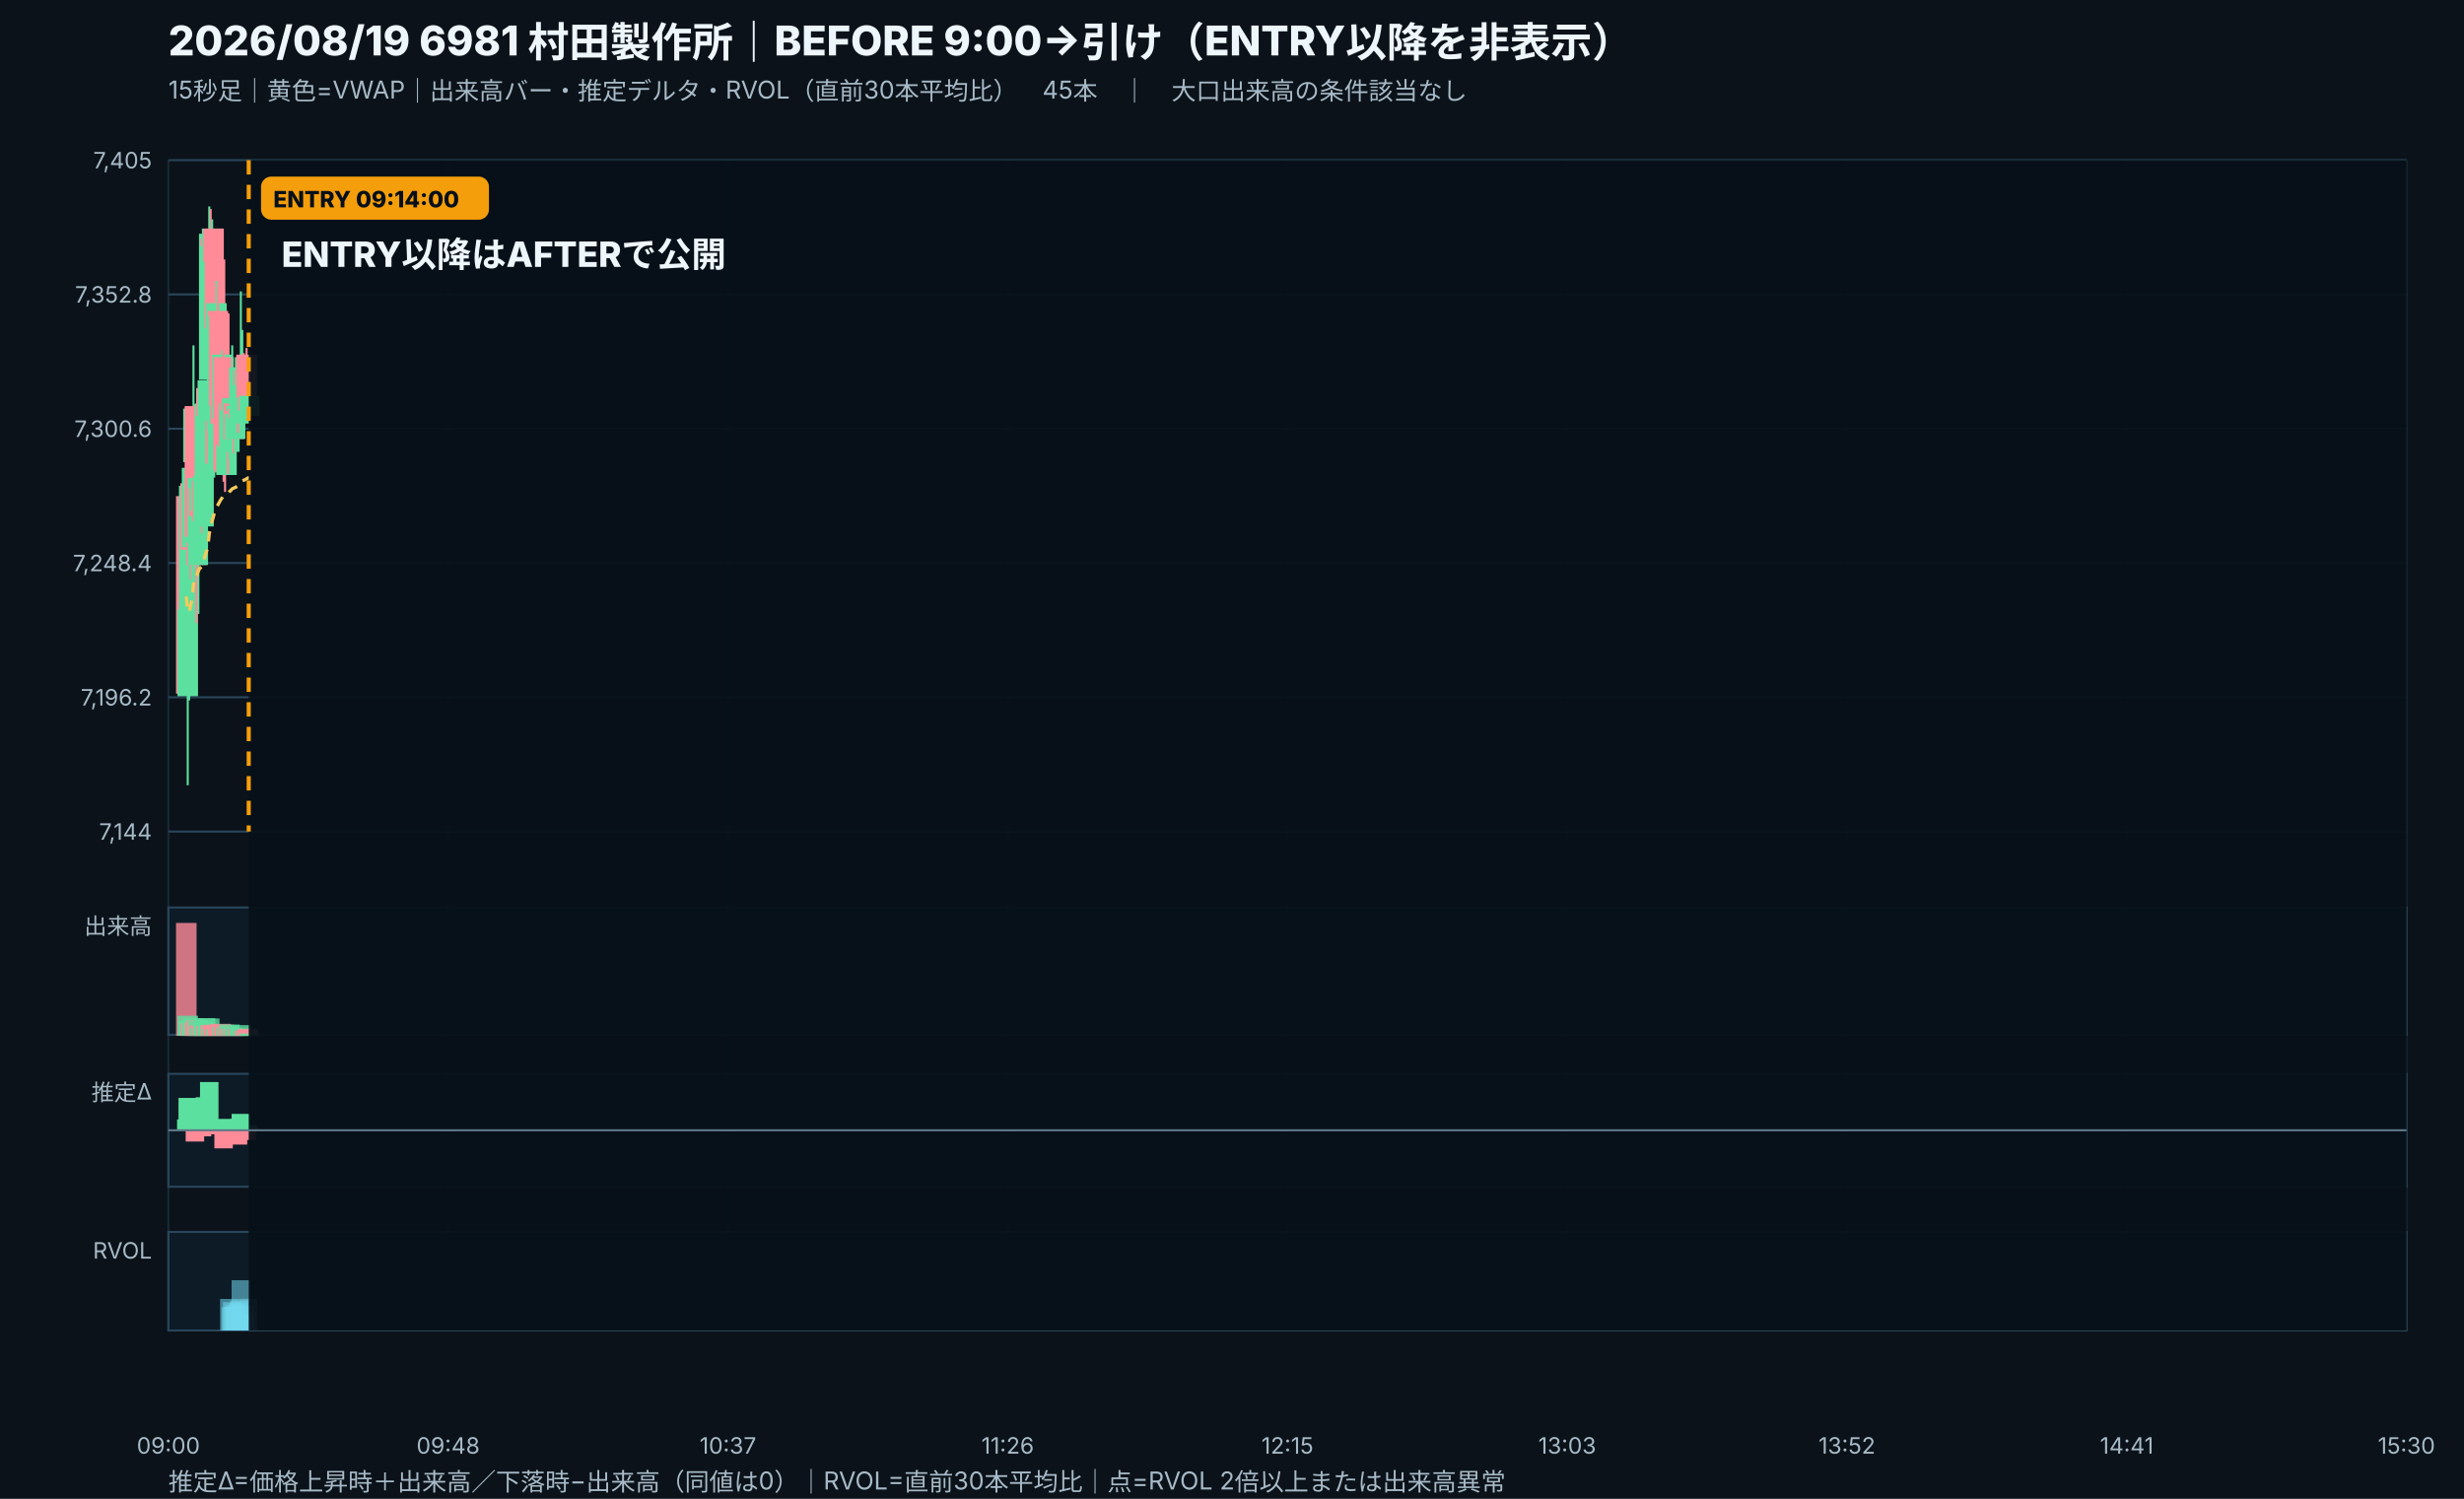
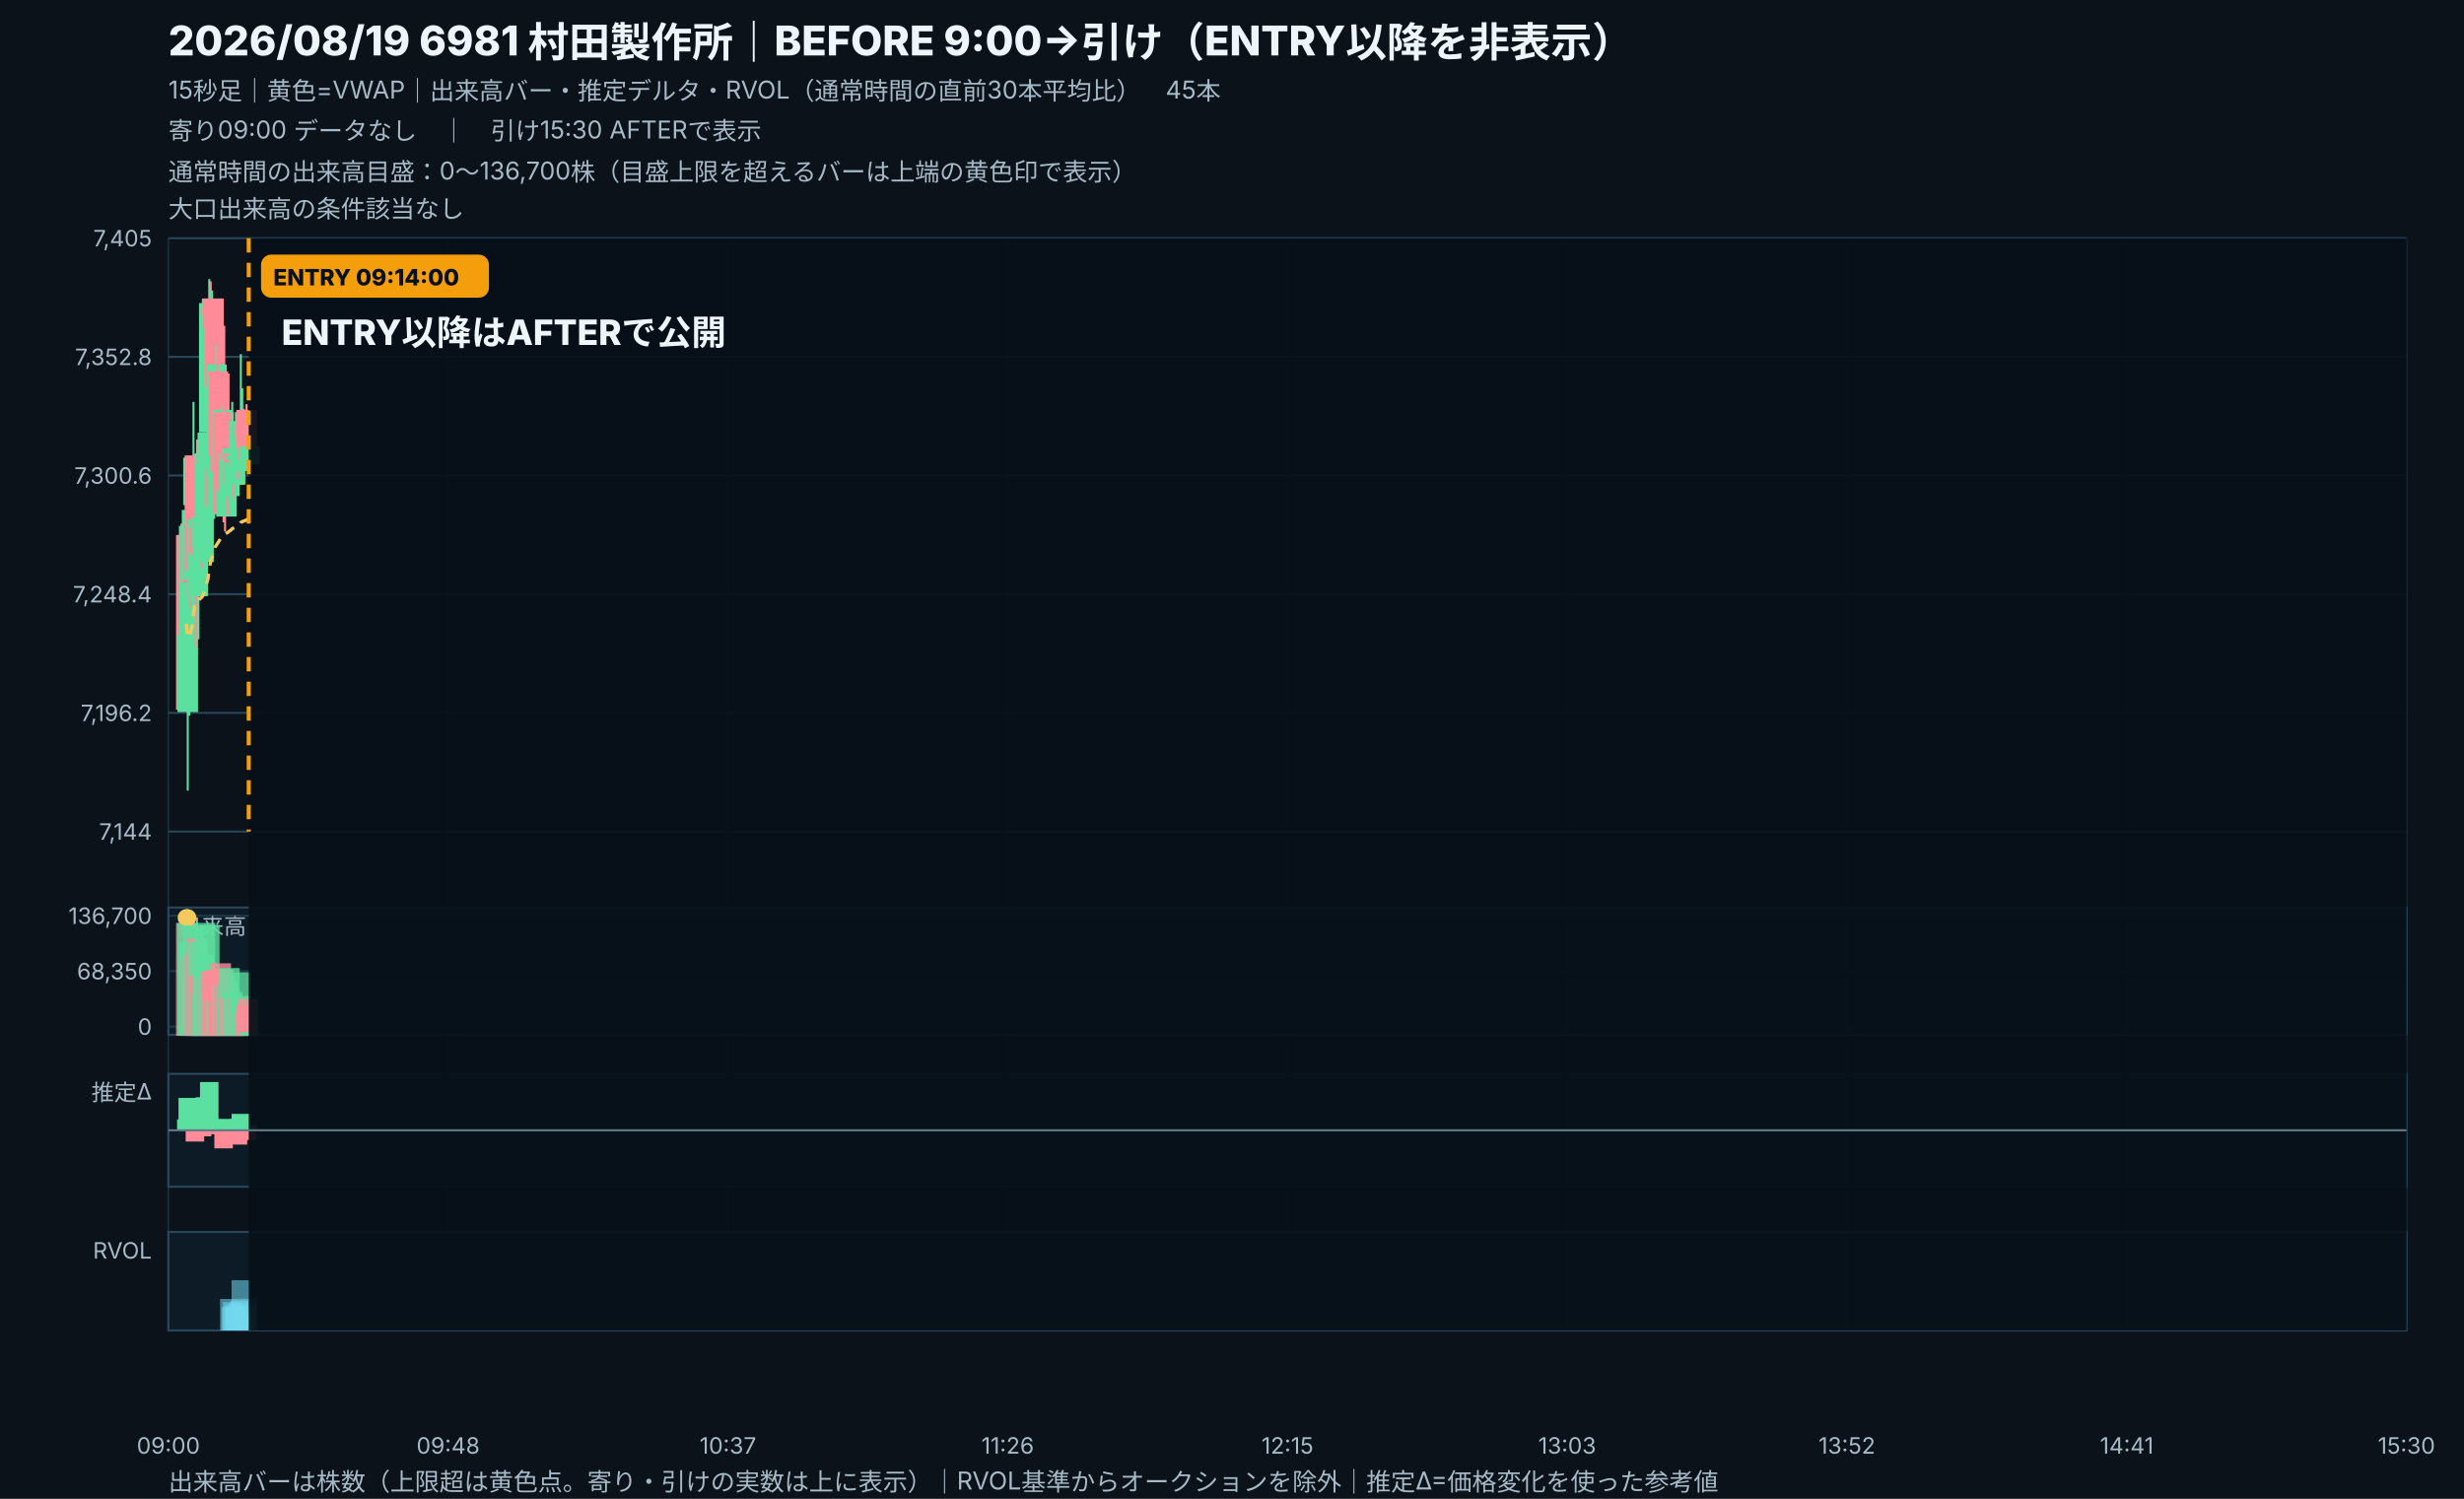
<svg xmlns="http://www.w3.org/2000/svg" width="1200" height="730" viewBox="0 0 1200 730" role="img" aria-label="2026/08/19 6981 村田製作所｜BEFORE 9:00→引け（ENTRY以降を非表示）">
  <style>text{font-family:-apple-system,BlinkMacSystemFont,"Hiragino Sans","Yu Gothic",Meiryo,sans-serif}.title{fill:#edf6fb;font-size:20px;font-weight:800}.sub{fill:#a7bac7;font-size:12px}.grid{stroke:#29465a;stroke-width:1}.axis{fill:#a7bac7;font-size:11px}.up{fill:#5ce09f;stroke:#5ce09f}.down{fill:#ff8b98;stroke:#ff8b98}.wick{stroke-width:1}.vwap{fill:none;stroke:#f4c95d;stroke-width:1.6;stroke-dasharray:5 4}.entry{stroke:#f59e0b;stroke-width:2;stroke-dasharray:7 5}.exit{stroke:#77e3a9;stroke-width:2;stroke-dasharray:5 4}.label{fill:#071019;font-size:11px;font-weight:800}.box{fill:#f59e0b}.exitbox{fill:#77e3a9}.panel{fill:#0d1b27;stroke:#29465a}.axisline{stroke:#607887;stroke-width:1}.delta-pos{fill:#5ce09f}.delta-neg{fill:#ff8b98}.rvol{fill:none;stroke:#71d8ef;stroke-width:2}.large{stroke:#f4c95d;stroke-width:2}.mask{fill:#071019;fill-opacity:.94}.masktext{fill:#edf6fb;font-size:17px;font-weight:800}</style>
  <rect width="100%" height="100%" fill="#0b1219" />
  <text x="82" y="27" class="title">2026/08/19 6981 村田製作所｜BEFORE 9:00→引け（ENTRY以降を非表示）</text>
-   <text x="82" y="48" class="sub">15秒足｜黄色=VWAP｜出来高バー・推定デルタ・RVOL（直前30本平均比）　45本　｜　大口出来高の条件該当なし</text>
+   <text x="82" y="48" class="sub">15秒足｜黄色=VWAP｜出来高バー・推定デルタ・RVOL（通常時間の直前30本平均比）　45本</text>
+   <text x="82" y="68" class="sub">寄り09:00 データなし　｜　引け15:30 AFTERで表示</text>
+   <text x="82" y="88" class="sub">通常時間の出来高目盛：0〜136,700株（目盛上限を超えるバーは上端の黄色印で表示）</text>
+   <text x="82" y="106" class="sub">大口出来高の条件該当なし</text>
  <line x1="82" y1="405.00" x2="1172" y2="405.00" class="grid" />
  <text x="74" y="409.00" text-anchor="end" class="axis">7,144</text>
-   <line x1="82" y1="339.60" x2="1172" y2="339.60" class="grid" />
-   <text x="74" y="343.60" text-anchor="end" class="axis">7,196.2</text>
-   <line x1="82" y1="274.20" x2="1172" y2="274.20" class="grid" />
-   <text x="74" y="278.20" text-anchor="end" class="axis">7,248.4</text>
-   <line x1="82" y1="208.80" x2="1172" y2="208.80" class="grid" />
-   <text x="74" y="212.80" text-anchor="end" class="axis">7,300.6</text>
-   <line x1="82" y1="143.40" x2="1172" y2="143.40" class="grid" />
-   <text x="74" y="147.40" text-anchor="end" class="axis">7,352.8</text>
-   <line x1="82" y1="78.00" x2="1172" y2="78.00" class="grid" />
-   <text x="74" y="82.00" text-anchor="end" class="axis">7,405</text>
+   <line x1="82" y1="347.20" x2="1172" y2="347.20" class="grid" />
+   <text x="74" y="351.20" text-anchor="end" class="axis">7,196.2</text>
+   <line x1="82" y1="289.40" x2="1172" y2="289.40" class="grid" />
+   <text x="74" y="293.40" text-anchor="end" class="axis">7,248.4</text>
+   <line x1="82" y1="231.60" x2="1172" y2="231.60" class="grid" />
+   <text x="74" y="235.60" text-anchor="end" class="axis">7,300.6</text>
+   <line x1="82" y1="173.80" x2="1172" y2="173.80" class="grid" />
+   <text x="74" y="177.80" text-anchor="end" class="axis">7,352.8</text>
+   <line x1="82" y1="116.00" x2="1172" y2="116.00" class="grid" />
+   <text x="74" y="120.00" text-anchor="end" class="axis">7,405</text>
  <rect x="82" y="442" width="1090" height="62" class="panel" />
-   <text x="74" y="455" text-anchor="end" class="axis">出来高</text>
+   <text x="87" y="455" text-anchor="start" class="axis">出来高</text>
  <rect x="82" y="523" width="1090" height="55" class="panel" />
  <text x="74" y="536" text-anchor="end" class="axis">推定Δ</text>
  <rect x="82" y="600" width="1090" height="48" class="panel" />
  <text x="74" y="613" text-anchor="end" class="axis">RVOL</text>
-   <line x1="82.00" y1="78" x2="82.00" y2="648" class="grid" opacity=".45" />
+   <line x1="82" y1="500.00" x2="1172" y2="500.00" class="grid" opacity=".65" />
+   <text x="74" y="504.00" text-anchor="end" class="axis">0</text>
+   <line x1="82" y1="473.00" x2="1172" y2="473.00" class="grid" opacity=".65" />
+   <text x="74" y="477.00" text-anchor="end" class="axis">68,350</text>
+   <line x1="82" y1="446.00" x2="1172" y2="446.00" class="grid" opacity=".65" />
+   <text x="74" y="450.00" text-anchor="end" class="axis">136,700</text>
+   <line x1="82.00" y1="116" x2="82.00" y2="648" class="grid" opacity=".45" />
  <text x="82.00" y="708" text-anchor="middle" class="axis">09:00</text>
-   <line x1="218.25" y1="78" x2="218.25" y2="648" class="grid" opacity=".45" />
+   <line x1="218.25" y1="116" x2="218.25" y2="648" class="grid" opacity=".45" />
  <text x="218.25" y="708" text-anchor="middle" class="axis">09:48</text>
-   <line x1="354.50" y1="78" x2="354.50" y2="648" class="grid" opacity=".45" />
+   <line x1="354.50" y1="116" x2="354.50" y2="648" class="grid" opacity=".45" />
  <text x="354.50" y="708" text-anchor="middle" class="axis">10:37</text>
-   <line x1="490.75" y1="78" x2="490.75" y2="648" class="grid" opacity=".45" />
+   <line x1="490.75" y1="116" x2="490.75" y2="648" class="grid" opacity=".45" />
  <text x="490.75" y="708" text-anchor="middle" class="axis">11:26</text>
-   <line x1="627.00" y1="78" x2="627.00" y2="648" class="grid" opacity=".45" />
+   <line x1="627.00" y1="116" x2="627.00" y2="648" class="grid" opacity=".45" />
  <text x="627.00" y="708" text-anchor="middle" class="axis">12:15</text>
-   <line x1="763.25" y1="78" x2="763.25" y2="648" class="grid" opacity=".45" />
+   <line x1="763.25" y1="116" x2="763.25" y2="648" class="grid" opacity=".45" />
  <text x="763.25" y="708" text-anchor="middle" class="axis">13:03</text>
-   <line x1="899.50" y1="78" x2="899.50" y2="648" class="grid" opacity=".45" />
+   <line x1="899.50" y1="116" x2="899.50" y2="648" class="grid" opacity=".45" />
  <text x="899.50" y="708" text-anchor="middle" class="axis">13:52</text>
-   <line x1="1035.75" y1="78" x2="1035.75" y2="648" class="grid" opacity=".45" />
+   <line x1="1035.75" y1="116" x2="1035.75" y2="648" class="grid" opacity=".45" />
  <text x="1035.75" y="708" text-anchor="middle" class="axis">14:41</text>
-   <line x1="1172.00" y1="78" x2="1172.00" y2="648" class="grid" opacity=".45" />
+   <line x1="1172.00" y1="116" x2="1172.00" y2="648" class="grid" opacity=".45" />
  <text x="1172.00" y="708" text-anchor="middle" class="axis">15:30</text>
-   <line x1="90.73" y1="239.62" x2="90.73" y2="338.60" class="down wick" />
-   <rect x="86.23" y="242.13" width="9.00" height="95.22" class="down" />
+   <line x1="90.73" y1="258.84" x2="90.73" y2="346.31" class="down wick" />
+   <rect x="86.23" y="261.05" width="9.00" height="84.15" class="down" />
  <rect x="86.23" y="450.00" width="9.00" height="54.00" class="down" opacity=".8" />
+   <circle cx="90.73" cy="447.00" r="3.2" fill="#f4c95d" class="large" />
  <rect x="86.23" y="545.197" width="9.00" height="5.30" class="delta-pos" />
-   <line x1="91.43" y1="284.72" x2="91.43" y2="382.45" class="up wick" />
-   <rect x="86.93" y="297.25" width="9.00" height="41.34" class="up" />
-   <rect x="86.93" y="495.22" width="9.00" height="8.78" class="up" opacity=".8" />
+   <line x1="91.43" y1="298.70" x2="91.43" y2="385.07" class="up wick" />
+   <rect x="86.93" y="309.77" width="9.00" height="36.54" class="up" />
+   <rect x="86.93" y="450.00" width="9.00" height="54.00" class="up" opacity=".8" />
+   <circle cx="91.43" cy="447.00" r="3.2" fill="#f4c95d" class="large" />
  <rect x="86.93" y="534.743" width="9.00" height="15.76" class="delta-pos" />
-   <line x1="92.13" y1="234.61" x2="92.13" y2="341.10" class="up wick" />
-   <rect x="87.63" y="237.11" width="9.00" height="61.39" class="up" />
-   <rect x="87.63" y="497.72" width="9.00" height="6.28" class="up" opacity=".8" />
+   <line x1="92.13" y1="254.41" x2="92.13" y2="348.53" class="up wick" />
+   <rect x="87.63" y="256.62" width="9.00" height="54.26" class="up" />
+   <rect x="87.63" y="459.48" width="9.00" height="44.52" class="up" opacity=".8" />
  <rect x="87.63" y="544.022" width="9.00" height="6.48" class="delta-pos" />
-   <line x1="92.83" y1="224.59" x2="92.83" y2="282.22" class="down wick" />
-   <rect x="88.33" y="235.86" width="9.00" height="31.32" class="down" />
-   <rect x="88.33" y="498.79" width="9.00" height="5.21" class="down" opacity=".8" />
+   <line x1="92.83" y1="245.55" x2="92.83" y2="296.49" class="down wick" />
+   <rect x="88.33" y="255.52" width="9.00" height="27.68" class="down" />
+   <rect x="88.33" y="467.07" width="9.00" height="36.93" class="down" opacity=".8" />
  <rect x="88.33" y="550.47" width="9.00" height="0.03" class="delta-pos" />
-   <line x1="93.53" y1="219.57" x2="93.53" y2="283.47" class="up wick" />
-   <rect x="89.03" y="228.34" width="9.00" height="37.59" class="up" />
-   <rect x="89.03" y="497.77" width="9.00" height="6.23" class="up" opacity=".8" />
+   <line x1="93.53" y1="241.12" x2="93.53" y2="297.59" class="up wick" />
+   <rect x="89.03" y="248.87" width="9.00" height="33.22" class="up" />
+   <rect x="89.03" y="459.88" width="9.00" height="44.12" class="up" opacity=".8" />
  <rect x="89.03" y="539.714" width="9.00" height="10.79" class="delta-pos" />
-   <line x1="94.23" y1="168.21" x2="94.23" y2="240.87" class="up wick" />
-   <rect x="89.73" y="199.53" width="9.00" height="25.06" class="up" />
-   <rect x="89.73" y="496.54" width="9.00" height="7.46" class="up" opacity=".8" />
+   <line x1="94.23" y1="195.72" x2="94.23" y2="259.95" class="up wick" />
+   <rect x="89.73" y="223.41" width="9.00" height="22.15" class="up" />
+   <rect x="89.73" y="451.15" width="9.00" height="52.85" class="up" opacity=".8" />
  <rect x="89.73" y="546.282" width="9.00" height="4.22" class="delta-pos" />
-   <line x1="94.93" y1="197.02" x2="94.93" y2="268.44" class="down wick" />
-   <rect x="90.43" y="198.28" width="9.00" height="62.64" class="down" />
-   <rect x="90.43" y="498.50" width="9.00" height="5.50" class="down" opacity=".8" />
+   <line x1="94.93" y1="221.19" x2="94.93" y2="284.31" class="down wick" />
+   <rect x="90.43" y="222.30" width="9.00" height="55.36" class="down" />
+   <rect x="90.43" y="465.01" width="9.00" height="38.99" class="down" opacity=".8" />
  <rect x="90.43" y="550.5" width="9.00" height="5.48" class="delta-neg" />
-   <line x1="95.63" y1="263.43" x2="95.63" y2="303.52" class="down wick" />
-   <rect x="91.13" y="264.68" width="9.00" height="10.02" class="down" />
-   <rect x="91.13" y="497.45" width="9.00" height="6.55" class="down" opacity=".8" />
+   <line x1="95.63" y1="279.88" x2="95.63" y2="315.31" class="down wick" />
+   <rect x="91.13" y="280.98" width="9.00" height="8.86" class="down" />
+   <rect x="91.13" y="457.58" width="9.00" height="46.42" class="down" opacity=".8" />
  <rect x="91.13" y="545.438" width="9.00" height="5.06" class="delta-pos" />
-   <line x1="96.32" y1="225.84" x2="96.32" y2="274.70" class="up wick" />
-   <rect x="91.82" y="233.36" width="9.00" height="41.34" class="up" />
-   <rect x="91.82" y="497.65" width="9.00" height="6.35" class="up" opacity=".8" />
+   <line x1="96.32" y1="246.66" x2="96.32" y2="289.84" class="up wick" />
+   <rect x="91.82" y="253.30" width="9.00" height="36.54" class="up" />
+   <rect x="91.82" y="459.05" width="9.00" height="44.95" class="up" opacity=".8" />
  <rect x="91.82" y="540.015" width="9.00" height="10.48" class="delta-pos" />
-   <line x1="97.02" y1="218.32" x2="97.02" y2="253.40" class="down wick" />
-   <rect x="92.52" y="238.37" width="9.00" height="12.53" class="down" />
-   <rect x="92.52" y="499.99" width="9.00" height="4.01" class="down" opacity=".8" />
+   <line x1="97.02" y1="240.02" x2="97.02" y2="271.02" class="down wick" />
+   <rect x="92.52" y="257.73" width="9.00" height="11.07" class="down" />
+   <rect x="92.52" y="475.56" width="9.00" height="28.44" class="down" opacity=".8" />
  <rect x="92.52" y="545.649" width="9.00" height="4.85" class="delta-pos" />
-   <line x1="97.72" y1="230.85" x2="97.72" y2="259.67" class="up wick" />
-   <rect x="93.22" y="237.11" width="9.00" height="11.28" class="up" />
-   <rect x="93.22" y="501.25" width="9.00" height="2.75" class="up" opacity=".8" />
+   <line x1="97.72" y1="251.09" x2="97.72" y2="276.56" class="up wick" />
+   <rect x="93.22" y="256.62" width="9.00" height="9.97" class="up" />
+   <rect x="93.22" y="484.49" width="9.00" height="19.51" class="up" opacity=".8" />
  <rect x="93.22" y="547.758" width="9.00" height="2.74" class="delta-pos" />
-   <line x1="98.42" y1="234.61" x2="98.42" y2="259.67" class="down wick" />
-   <rect x="93.92" y="234.61" width="9.00" height="18.79" class="down" />
-   <rect x="93.92" y="500.66" width="9.00" height="3.34" class="down" opacity=".8" />
+   <line x1="98.42" y1="254.41" x2="98.42" y2="276.56" class="down wick" />
+   <rect x="93.92" y="254.41" width="9.00" height="16.61" class="down" />
+   <rect x="93.92" y="480.34" width="9.00" height="23.66" class="down" opacity=".8" />
  <rect x="93.92" y="550.5" width="9.00" height="2.95" class="delta-neg" />
-   <line x1="99.12" y1="220.83" x2="99.12" y2="259.67" class="up wick" />
-   <rect x="94.62" y="232.10" width="9.00" height="23.80" class="up" />
-   <rect x="94.62" y="498.58" width="9.00" height="5.42" class="up" opacity=".8" />
+   <line x1="99.12" y1="242.23" x2="99.12" y2="276.56" class="up wick" />
+   <rect x="94.62" y="252.20" width="9.00" height="21.04" class="up" />
+   <rect x="94.62" y="465.60" width="9.00" height="38.40" class="up" opacity=".8" />
  <rect x="94.62" y="543.691" width="9.00" height="6.81" class="delta-pos" />
-   <line x1="99.82" y1="190.76" x2="99.82" y2="245.89" class="up wick" />
-   <rect x="95.32" y="197.02" width="9.00" height="35.08" class="up" />
-   <rect x="95.32" y="496.38" width="9.00" height="7.62" class="up" opacity=".8" />
+   <line x1="99.82" y1="215.66" x2="99.82" y2="264.38" class="up wick" />
+   <rect x="95.32" y="221.19" width="9.00" height="31.00" class="up" />
+   <rect x="95.32" y="450.00" width="9.00" height="54.00" class="up" opacity=".8" />
  <rect x="95.32" y="534.412" width="9.00" height="16.09" class="delta-pos" />
-   <line x1="100.52" y1="187.00" x2="100.52" y2="225.84" class="down wick" />
-   <rect x="96.02" y="189.51" width="9.00" height="12.53" class="down" />
-   <rect x="96.02" y="500.18" width="9.00" height="3.82" class="down" opacity=".8" />
-   <line x1="101.21" y1="178.23" x2="101.21" y2="209.55" class="up wick" />
-   <rect x="96.71" y="185.75" width="9.00" height="18.79" class="up" />
-   <rect x="96.71" y="499.57" width="9.00" height="4.43" class="up" opacity=".8" />
+   <line x1="100.52" y1="212.33" x2="100.52" y2="246.66" class="down wick" />
+   <rect x="96.02" y="214.55" width="9.00" height="11.07" class="down" />
+   <rect x="96.02" y="476.94" width="9.00" height="27.06" class="down" opacity=".8" />
+   <line x1="101.21" y1="204.58" x2="101.21" y2="232.26" class="up wick" />
+   <rect x="96.71" y="211.23" width="9.00" height="16.61" class="up" />
+   <rect x="96.71" y="472.63" width="9.00" height="31.37" class="up" opacity=".8" />
  <rect x="96.71" y="549.235" width="9.00" height="1.27" class="delta-pos" />
-   <line x1="101.91" y1="100.55" x2="101.91" y2="184.49" class="up wick" />
-   <rect x="97.41" y="114.33" width="9.00" height="70.16" class="up" />
-   <rect x="97.41" y="496.53" width="9.00" height="7.47" class="up" opacity=".8" />
+   <line x1="101.91" y1="135.93" x2="101.91" y2="210.12" class="up wick" />
+   <rect x="97.41" y="148.11" width="9.00" height="62.01" class="up" />
+   <rect x="97.41" y="451.11" width="9.00" height="52.89" class="up" opacity=".8" />
  <rect x="97.41" y="527" width="9.00" height="23.50" class="delta-pos" />
-   <line x1="102.61" y1="101.80" x2="102.61" y2="131.87" class="down wick" />
-   <rect x="98.11" y="116.84" width="9.00" height="2.51" class="down" />
-   <rect x="98.11" y="499.73" width="9.00" height="4.27" class="down" opacity=".8" />
+   <line x1="102.61" y1="137.04" x2="102.61" y2="163.61" class="down wick" />
+   <rect x="98.11" y="150.33" width="9.00" height="2.21" class="down" />
+   <rect x="98.11" y="473.74" width="9.00" height="30.26" class="down" opacity=".8" />
  <rect x="98.11" y="550.5" width="9.00" height="0.87" class="delta-neg" />
-   <line x1="103.31" y1="106.82" x2="103.31" y2="128.11" class="up wick" />
-   <rect x="98.81" y="111.83" width="9.00" height="8.77" class="up" />
-   <rect x="98.81" y="501.61" width="9.00" height="2.39" class="up" opacity=".8" />
+   <line x1="103.31" y1="141.47" x2="103.31" y2="160.29" class="up wick" />
+   <rect x="98.81" y="145.90" width="9.00" height="7.75" class="up" />
+   <rect x="98.81" y="487.05" width="9.00" height="16.95" class="up" opacity=".8" />
  <rect x="98.81" y="546.734" width="9.00" height="3.77" class="delta-pos" />
-   <line x1="104.01" y1="111.83" x2="104.01" y2="136.89" class="down wick" />
-   <rect x="99.51" y="111.83" width="9.00" height="15.03" class="down" />
-   <rect x="99.51" y="501.08" width="9.00" height="2.92" class="down" opacity=".8" />
+   <line x1="104.01" y1="145.90" x2="104.01" y2="168.04" class="down wick" />
+   <rect x="99.51" y="145.90" width="9.00" height="13.29" class="down" />
+   <rect x="99.51" y="483.34" width="9.00" height="20.66" class="down" opacity=".8" />
  <rect x="99.51" y="550.5" width="9.00" height="1.33" class="delta-neg" />
-   <line x1="104.71" y1="118.09" x2="104.71" y2="171.97" class="down wick" />
-   <rect x="100.21" y="126.86" width="9.00" height="32.57" class="down" />
-   <rect x="100.21" y="499.61" width="9.00" height="4.39" class="down" opacity=".8" />
+   <line x1="104.71" y1="151.43" x2="104.71" y2="199.05" class="down wick" />
+   <rect x="100.21" y="159.18" width="9.00" height="28.79" class="down" />
+   <rect x="100.21" y="472.87" width="9.00" height="31.13" class="down" opacity=".8" />
  <rect x="100.21" y="550.5" width="9.00" height="1.93" class="delta-neg" />
-   <line x1="105.41" y1="136.89" x2="105.41" y2="161.94" class="up wick" />
-   <rect x="100.91" y="148.16" width="9.00" height="11.28" class="up" />
-   <rect x="100.91" y="501.84" width="9.00" height="2.16" class="up" opacity=".8" />
+   <line x1="105.41" y1="168.04" x2="105.41" y2="190.19" class="up wick" />
+   <rect x="100.91" y="178.01" width="9.00" height="9.97" class="up" />
+   <rect x="100.91" y="488.67" width="9.00" height="15.33" class="up" opacity=".8" />
  <rect x="100.91" y="549.506" width="9.00" height="0.99" class="delta-pos" />
-   <line x1="106.11" y1="138.14" x2="106.11" y2="158.18" class="down wick" />
-   <rect x="101.61" y="151.92" width="9.00" height="1.40" class="down" />
-   <rect x="101.61" y="502.10" width="9.00" height="1.90" class="down" opacity=".8" />
+   <line x1="106.11" y1="169.15" x2="106.11" y2="186.87" class="down wick" />
+   <rect x="101.61" y="181.33" width="9.00" height="1.40" class="down" />
+   <rect x="101.61" y="490.57" width="9.00" height="13.43" class="down" opacity=".8" />
  <rect x="101.61" y="549.596" width="9.00" height="0.90" class="delta-pos" />
-   <line x1="106.80" y1="153.17" x2="106.80" y2="197.02" class="down wick" />
-   <rect x="102.30" y="153.17" width="9.00" height="43.85" class="down" />
-   <rect x="102.30" y="500.88" width="9.00" height="3.12" class="down" opacity=".8" />
+   <line x1="106.80" y1="182.44" x2="106.80" y2="221.19" class="down wick" />
+   <rect x="102.30" y="182.44" width="9.00" height="38.75" class="down" />
+   <rect x="102.30" y="481.88" width="9.00" height="22.12" class="down" opacity=".8" />
  <rect x="102.30" y="550.5" width="9.00" height="1.51" class="delta-neg" />
-   <line x1="107.50" y1="179.48" x2="107.50" y2="217.07" class="down wick" />
-   <rect x="103.00" y="197.02" width="9.00" height="8.77" class="down" />
-   <rect x="103.00" y="499.15" width="9.00" height="4.85" class="down" opacity=".8" />
+   <line x1="107.50" y1="205.69" x2="107.50" y2="238.91" class="down wick" />
+   <rect x="103.00" y="221.19" width="9.00" height="7.75" class="down" />
+   <rect x="103.00" y="469.67" width="9.00" height="34.33" class="down" opacity=".8" />
  <rect x="103.00" y="550.5" width="9.00" height="0.90" class="delta-neg" />
-   <line x1="108.20" y1="170.71" x2="108.20" y2="212.06" class="up wick" />
-   <rect x="103.70" y="173.22" width="9.00" height="30.07" class="up" />
-   <rect x="103.70" y="500.67" width="9.00" height="3.33" class="up" opacity=".8" />
+   <line x1="108.20" y1="197.94" x2="108.20" y2="234.48" class="up wick" />
+   <rect x="103.70" y="200.15" width="9.00" height="26.57" class="up" />
+   <rect x="103.70" y="480.42" width="9.00" height="23.58" class="up" opacity=".8" />
  <rect x="103.70" y="548.18" width="9.00" height="2.32" class="delta-pos" />
-   <line x1="108.90" y1="151.92" x2="108.90" y2="234.61" class="down wick" />
-   <rect x="104.40" y="174.47" width="9.00" height="53.87" class="down" />
-   <rect x="104.40" y="499.56" width="9.00" height="4.44" class="down" opacity=".8" />
+   <line x1="108.90" y1="181.33" x2="108.90" y2="254.41" class="down wick" />
+   <rect x="104.40" y="201.26" width="9.00" height="47.61" class="down" />
+   <rect x="104.40" y="472.56" width="9.00" height="31.44" class="down" opacity=".8" />
  <rect x="104.40" y="550.5" width="9.00" height="8.80" class="delta-neg" />
-   <line x1="109.60" y1="225.84" x2="109.60" y2="239.62" class="down wick" />
-   <rect x="105.10" y="227.09" width="9.00" height="2.51" class="down" />
-   <rect x="105.10" y="500.18" width="9.00" height="3.82" class="down" opacity=".8" />
+   <line x1="109.60" y1="246.66" x2="109.60" y2="258.84" class="down wick" />
+   <rect x="105.10" y="247.77" width="9.00" height="2.21" class="down" />
+   <rect x="105.10" y="476.94" width="9.00" height="27.06" class="down" opacity=".8" />
  <rect x="105.10" y="549.687" width="9.00" height="0.81" class="delta-pos" />
-   <line x1="110.30" y1="203.29" x2="110.30" y2="230.85" class="up wick" />
-   <rect x="105.80" y="217.07" width="9.00" height="13.78" class="up" />
-   <rect x="105.80" y="500.60" width="9.00" height="3.40" class="up" opacity=".8" />
+   <line x1="110.30" y1="226.73" x2="110.30" y2="251.09" class="up wick" />
+   <rect x="105.80" y="238.91" width="9.00" height="12.18" class="up" />
+   <rect x="105.80" y="479.90" width="9.00" height="24.10" class="up" opacity=".8" />
  <rect x="105.80" y="544.956" width="9.00" height="5.54" class="delta-pos" />
-   <line x1="111.00" y1="204.54" x2="111.00" y2="230.85" class="down wick" />
-   <rect x="106.50" y="215.82" width="9.00" height="1.40" class="down" />
-   <rect x="106.50" y="500.39" width="9.00" height="3.61" class="down" opacity=".8" />
+   <line x1="111.00" y1="227.84" x2="111.00" y2="251.09" class="down wick" />
+   <rect x="106.50" y="237.80" width="9.00" height="1.40" class="down" />
+   <rect x="106.50" y="478.44" width="9.00" height="25.56" class="down" opacity=".8" />
  <rect x="106.50" y="549.747" width="9.00" height="0.75" class="delta-pos" />
-   <line x1="111.70" y1="197.02" x2="111.70" y2="223.33" class="up wick" />
-   <rect x="107.20" y="197.02" width="9.00" height="22.55" class="up" />
-   <rect x="107.20" y="499.48" width="9.00" height="4.52" class="up" opacity=".8" />
+   <line x1="111.70" y1="221.19" x2="111.70" y2="244.44" class="up wick" />
+   <rect x="107.20" y="221.19" width="9.00" height="19.93" class="up" />
+   <rect x="107.20" y="471.96" width="9.00" height="32.04" class="up" opacity=".8" />
  <rect x="107.20" y="546.523" width="9.00" height="3.98" class="delta-pos" />
  <rect x="107.20" y="632.63" width="9.00" height="15.37" fill="#71d8ef" opacity=".55" />
-   <line x1="112.39" y1="188.25" x2="112.39" y2="209.55" class="down wick" />
-   <rect x="107.89" y="197.02" width="9.00" height="2.51" class="down" />
-   <rect x="107.89" y="501.52" width="9.00" height="2.48" class="down" opacity=".8" />
+   <line x1="112.39" y1="213.44" x2="112.39" y2="232.26" class="down wick" />
+   <rect x="107.89" y="221.19" width="9.00" height="2.21" class="down" />
+   <rect x="107.89" y="486.42" width="9.00" height="17.58" class="down" opacity=".8" />
  <rect x="107.89" y="550.5" width="9.00" height="0.57" class="delta-neg" />
  <rect x="107.89" y="636.60" width="9.00" height="11.40" fill="#71d8ef" opacity=".55" />
-   <line x1="113.09" y1="168.21" x2="113.09" y2="200.78" class="up wick" />
-   <rect x="108.59" y="194.52" width="9.00" height="6.26" class="up" />
-   <rect x="108.59" y="501.13" width="9.00" height="2.87" class="up" opacity=".8" />
+   <line x1="113.09" y1="195.72" x2="113.09" y2="224.51" class="up wick" />
+   <rect x="108.59" y="218.98" width="9.00" height="5.54" class="up" />
+   <rect x="108.59" y="483.66" width="9.00" height="20.34" class="up" opacity=".8" />
  <rect x="108.59" y="550.379" width="9.00" height="0.12" class="delta-pos" />
  <rect x="108.59" y="634.18" width="9.00" height="13.82" fill="#71d8ef" opacity=".55" />
-   <line x1="113.79" y1="194.52" x2="113.79" y2="220.83" class="down wick" />
-   <rect x="109.29" y="197.02" width="9.00" height="16.29" class="down" />
-   <rect x="109.29" y="501.66" width="9.00" height="2.34" class="down" opacity=".8" />
+   <line x1="113.79" y1="218.98" x2="113.79" y2="242.23" class="down wick" />
+   <rect x="109.29" y="221.19" width="9.00" height="14.39" class="down" />
+   <rect x="109.29" y="487.41" width="9.00" height="16.59" class="down" opacity=".8" />
  <rect x="109.29" y="550.5" width="9.00" height="4.43" class="delta-neg" />
  <rect x="109.29" y="636.44" width="9.00" height="11.56" fill="#71d8ef" opacity=".55" />
-   <line x1="114.49" y1="199.53" x2="114.49" y2="220.83" class="up wick" />
-   <rect x="109.99" y="202.03" width="9.00" height="11.28" class="up" />
-   <rect x="109.99" y="501.55" width="9.00" height="2.45" class="up" opacity=".8" />
+   <line x1="114.49" y1="223.41" x2="114.49" y2="242.23" class="up wick" />
+   <rect x="109.99" y="225.62" width="9.00" height="9.97" class="up" />
+   <rect x="109.99" y="486.66" width="9.00" height="17.34" class="up" opacity=".8" />
  <rect x="109.99" y="547.668" width="9.00" height="2.83" class="delta-pos" />
  <rect x="109.99" y="635.64" width="9.00" height="12.36" fill="#71d8ef" opacity=".55" />
-   <line x1="115.19" y1="187.00" x2="115.19" y2="212.06" class="up wick" />
-   <rect x="110.69" y="198.28" width="9.00" height="1.40" class="up" />
-   <rect x="110.69" y="502.06" width="9.00" height="1.94" class="up" opacity=".8" />
+   <line x1="115.19" y1="212.33" x2="115.19" y2="234.48" class="up wick" />
+   <rect x="110.69" y="222.30" width="9.00" height="1.40" class="up" />
+   <rect x="110.69" y="490.25" width="9.00" height="13.75" class="up" opacity=".8" />
  <rect x="110.69" y="549.867" width="9.00" height="0.63" class="delta-pos" />
  <rect x="110.69" y="637.91" width="9.00" height="10.09" fill="#71d8ef" opacity=".55" />
-   <line x1="115.89" y1="193.26" x2="115.89" y2="210.80" class="down wick" />
-   <rect x="111.39" y="199.53" width="9.00" height="3.76" class="down" />
-   <rect x="111.39" y="501.56" width="9.00" height="2.44" class="down" opacity=".8" />
+   <line x1="115.89" y1="217.87" x2="115.89" y2="233.37" class="down wick" />
+   <rect x="111.39" y="223.41" width="9.00" height="3.32" class="down" />
+   <rect x="111.39" y="486.70" width="9.00" height="17.30" class="down" opacity=".8" />
  <rect x="111.39" y="550.5" width="9.00" height="6.96" class="delta-neg" />
  <rect x="111.39" y="634.70" width="9.00" height="13.30" fill="#71d8ef" opacity=".55" />
-   <line x1="116.59" y1="176.98" x2="116.59" y2="205.79" class="up wick" />
-   <rect x="112.09" y="179.48" width="9.00" height="26.31" class="up" />
-   <rect x="112.09" y="501.40" width="9.00" height="2.60" class="up" opacity=".8" />
+   <line x1="116.59" y1="203.48" x2="116.59" y2="228.94" class="up wick" />
+   <rect x="112.09" y="205.69" width="9.00" height="23.25" class="up" />
+   <rect x="112.09" y="485.55" width="9.00" height="18.45" class="up" opacity=".8" />
  <rect x="112.09" y="545.017" width="9.00" height="5.48" class="delta-pos" />
  <rect x="112.09" y="633.45" width="9.00" height="14.55" fill="#71d8ef" opacity=".55" />
-   <line x1="117.29" y1="141.90" x2="117.29" y2="183.24" class="up wick" />
-   <rect x="112.79" y="179.48" width="9.00" height="1.40" class="up" />
-   <rect x="112.79" y="499.77" width="9.00" height="4.23" class="up" opacity=".8" />
+   <line x1="117.29" y1="172.47" x2="117.29" y2="209.01" class="up wick" />
+   <rect x="112.79" y="205.69" width="9.00" height="1.40" class="up" />
+   <rect x="112.79" y="474.06" width="9.00" height="29.94" class="up" opacity=".8" />
  <rect x="112.79" y="542.516" width="9.00" height="7.98" class="delta-pos" />
  <rect x="112.79" y="623.54" width="9.00" height="24.46" fill="#71d8ef" opacity=".55" />
-   <line x1="117.98" y1="160.69" x2="117.98" y2="184.49" class="up wick" />
-   <rect x="113.48" y="181.99" width="9.00" height="2.51" class="up" />
-   <rect x="113.48" y="502.54" width="9.00" height="1.46" class="up" opacity=".8" />
+   <line x1="117.98" y1="189.08" x2="117.98" y2="210.12" class="up wick" />
+   <rect x="113.48" y="207.90" width="9.00" height="2.21" class="up" />
+   <rect x="113.48" y="493.65" width="9.00" height="10.35" class="up" opacity=".8" />
  <rect x="113.48" y="550.108" width="9.00" height="0.39" class="delta-pos" />
  <rect x="113.48" y="639.38" width="9.00" height="8.62" fill="#71d8ef" opacity=".55" />
-   <line x1="118.68" y1="171.97" x2="118.68" y2="193.26" class="down wick" />
-   <rect x="114.18" y="180.74" width="9.00" height="6.26" class="down" />
-   <rect x="114.18" y="502.70" width="9.00" height="1.30" class="down" opacity=".8" />
+   <line x1="118.68" y1="199.05" x2="118.68" y2="217.87" class="down wick" />
+   <rect x="114.18" y="206.80" width="9.00" height="5.54" class="down" />
+   <rect x="114.18" y="494.76" width="9.00" height="9.24" class="down" opacity=".8" />
  <rect x="114.18" y="550.5" width="9.00" height="0.18" class="delta-neg" />
  <rect x="114.18" y="640.12" width="9.00" height="7.88" fill="#71d8ef" opacity=".55" />
-   <line x1="119.38" y1="173.22" x2="119.38" y2="190.76" class="up wick" />
-   <rect x="114.88" y="174.47" width="9.00" height="16.29" class="up" />
-   <rect x="114.88" y="502.81" width="9.00" height="1.19" class="up" opacity=".8" />
+   <line x1="119.38" y1="200.15" x2="119.38" y2="215.66" class="up wick" />
+   <rect x="114.88" y="201.26" width="9.00" height="14.39" class="up" />
+   <rect x="114.88" y="495.59" width="9.00" height="8.41" class="up" opacity=".8" />
  <rect x="114.88" y="548.24" width="9.00" height="2.26" class="delta-pos" />
  <rect x="114.88" y="640.73" width="9.00" height="7.27" fill="#71d8ef" opacity=".55" />
-   <line x1="120.08" y1="169.46" x2="120.08" y2="199.53" class="down wick" />
-   <rect x="115.58" y="173.22" width="9.00" height="20.05" class="down" />
-   <rect x="115.58" y="502.07" width="9.00" height="1.93" class="down" opacity=".8" />
+   <line x1="120.08" y1="196.83" x2="120.08" y2="223.41" class="down wick" />
+   <rect x="115.58" y="200.15" width="9.00" height="17.72" class="down" />
+   <rect x="115.58" y="490.33" width="9.00" height="13.67" class="down" opacity=".8" />
  <rect x="115.58" y="550.5" width="9.00" height="4.70" class="delta-neg" />
  <rect x="115.58" y="635.94" width="9.00" height="12.06" fill="#71d8ef" opacity=".55" />
-   <line x1="120.78" y1="185.75" x2="120.78" y2="204.54" class="down wick" />
-   <rect x="116.28" y="194.52" width="9.00" height="5.01" class="down" />
-   <rect x="116.28" y="501.61" width="9.00" height="2.39" class="down" opacity=".8" />
+   <line x1="120.78" y1="211.23" x2="120.78" y2="227.84" class="down wick" />
+   <rect x="116.28" y="218.98" width="9.00" height="4.43" class="down" />
+   <rect x="116.28" y="487.09" width="9.00" height="16.91" class="down" opacity=".8" />
  <rect x="116.28" y="548.301" width="9.00" height="2.20" class="delta-pos" />
  <rect x="116.28" y="632.56" width="9.00" height="15.44" fill="#71d8ef" opacity=".55" />
-   <line x1="121.48" y1="193.26" x2="121.48" y2="202.03" class="up wick" />
-   <rect x="116.98" y="193.26" width="9.00" height="8.77" class="up" />
-   <rect x="116.98" y="503.87" width="9.00" height="0.13" class="up" opacity=".8" />
+   <line x1="121.48" y1="217.87" x2="121.48" y2="225.62" class="up wick" />
+   <rect x="116.98" y="217.87" width="9.00" height="7.75" class="up" />
+   <rect x="116.98" y="503.05" width="9.00" height="0.95" class="up" opacity=".8" />
  <rect x="116.98" y="550.018" width="9.00" height="0.48" class="delta-pos" />
  <rect x="116.98" y="647.09" width="9.00" height="0.91" fill="#71d8ef" opacity=".55" />
-   <polyline points="90.73,290.48 91.43,298.01 92.13,298.11 92.83,294.89 93.53,292.11 94.23,284.53 94.93,280.98 95.63,281.08 96.32,278.84 97.02,277.20 97.72,276.43 98.42,275.70 99.12,274.06 99.82,270.53 100.52,268.75 101.21,266.20 101.91,260.05 102.61,255.96 103.31,253.80 104.01,251.33 104.71,248.39 105.41,247.08 106.11,245.93 106.80,244.67 107.50,243.43 108.20,242.42 108.90,241.15 109.60,240.96 110.30,240.52 111.00,240.11 111.70,239.44 112.39,238.90 113.09,238.07 113.79,237.75 114.49,237.44 115.19,237.07 115.89,236.71 116.59,236.12 117.29,234.63 117.98,234.22 118.68,233.91 119.38,233.62 120.08,233.20 120.78,232.78 121.48,232.76" class="vwap" />
-   <rect x="121.13" y="78" width="1050.87" height="570" class="mask" />
-   <text x="137.13" y="130" class="masktext">ENTRY以降はAFTERで公開</text>
-   <line x1="121.13" y1="78" x2="121.13" y2="405" class="entry" />
-   <rect x="127.13" y="86" width="111" height="21" rx="5" class="box" />
-   <text x="133.13" y="101" class="label">ENTRY 09:14:00</text>
+   <polyline points="90.73,303.79 91.43,310.44 92.13,310.53 92.83,307.68 93.53,305.22 94.23,298.53 94.93,295.39 95.63,295.48 96.32,293.50 97.02,292.05 97.72,291.37 98.42,290.73 99.12,289.28 99.82,286.16 100.52,284.58 101.21,282.33 101.91,276.90 102.61,273.28 103.31,271.37 104.01,269.19 104.71,266.59 105.41,265.43 106.11,264.42 106.80,263.30 107.50,262.20 108.20,261.31 108.90,260.19 109.60,260.02 110.30,259.64 111.00,259.27 111.70,258.68 112.39,258.20 113.09,257.47 113.79,257.19 114.49,256.91 115.19,256.59 115.89,256.26 116.59,255.74 117.29,254.43 117.98,254.07 118.68,253.79 119.38,253.53 120.08,253.17 120.78,252.79 121.48,252.78" class="vwap" />
+   <rect x="121.13" y="116" width="1050.87" height="532" class="mask" />
+   <text x="137.13" y="168" class="masktext">ENTRY以降はAFTERで公開</text>
+   <line x1="121.13" y1="116" x2="121.13" y2="405" class="entry" />
+   <rect x="127.13" y="124" width="111" height="21" rx="5" class="box" />
+   <text x="133.13" y="139" class="label">ENTRY 09:14:00</text>
  <line x1="82" y1="550.5" x2="1172" y2="550.5" class="axisline" />
-   <text x="82" y="726" class="sub">推定Δ=価格上昇時＋出来高／下落時−出来高（同値は0）｜RVOL=直前30本平均比｜点=RVOL 2倍以上または出来高異常</text>
+   <text x="82" y="726" class="sub">出来高バーは株数（上限超は黄色点。寄り・引けの実数は上に表示）｜RVOL基準からオークションを除外｜推定Δ=価格変化を使った参考値</text>
</svg>
